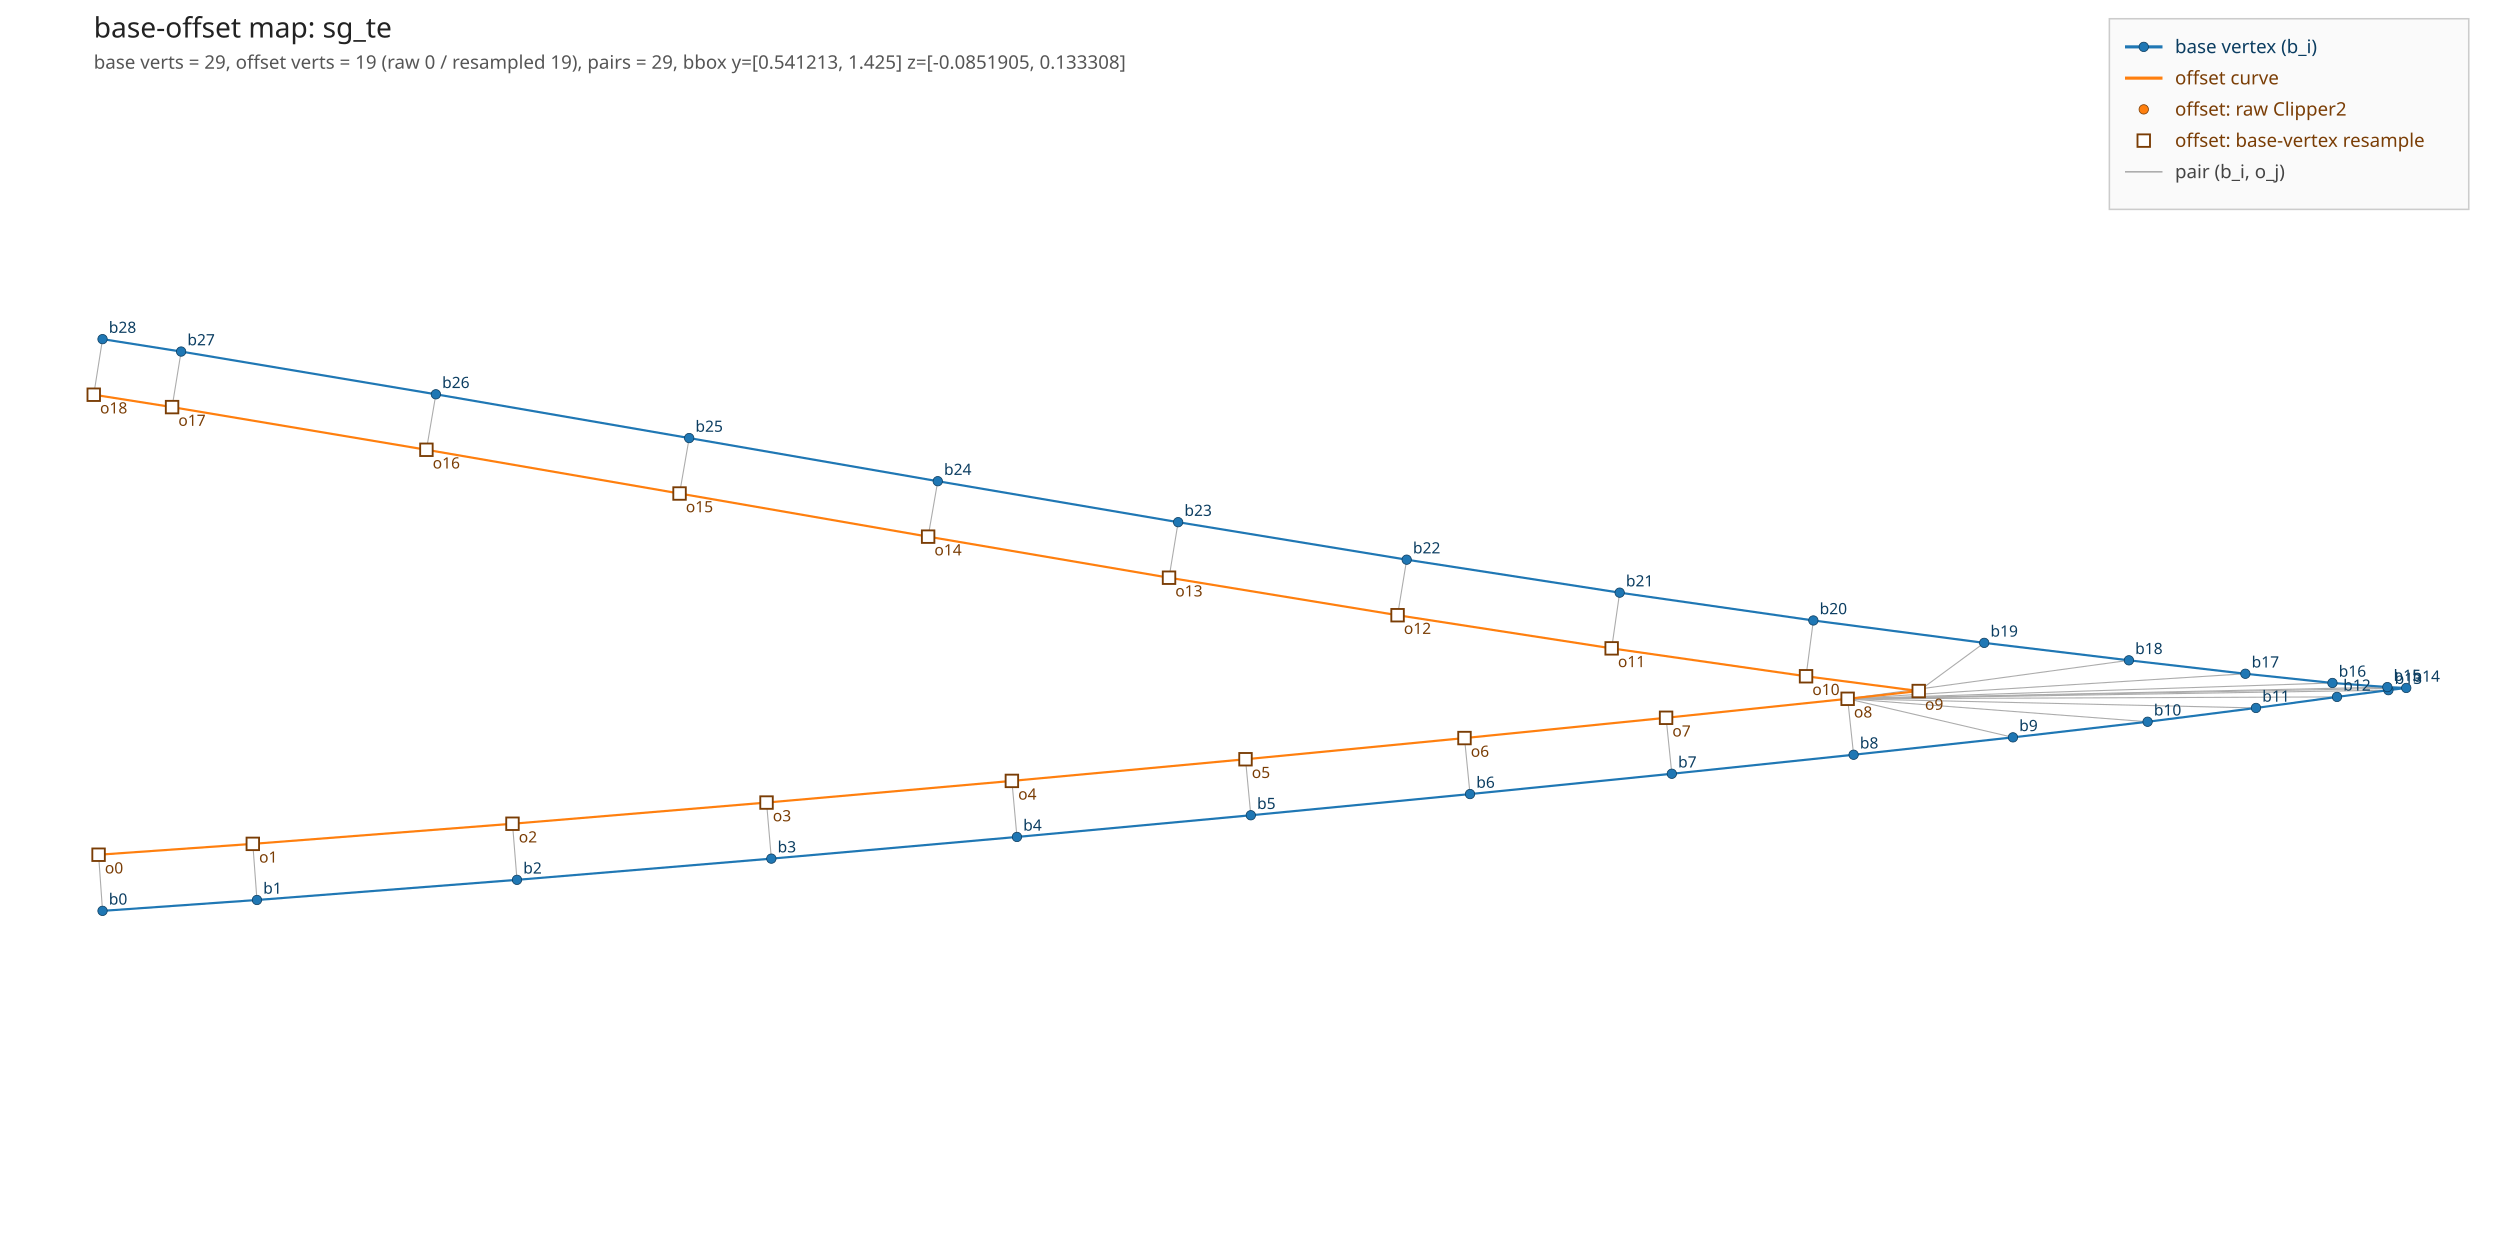
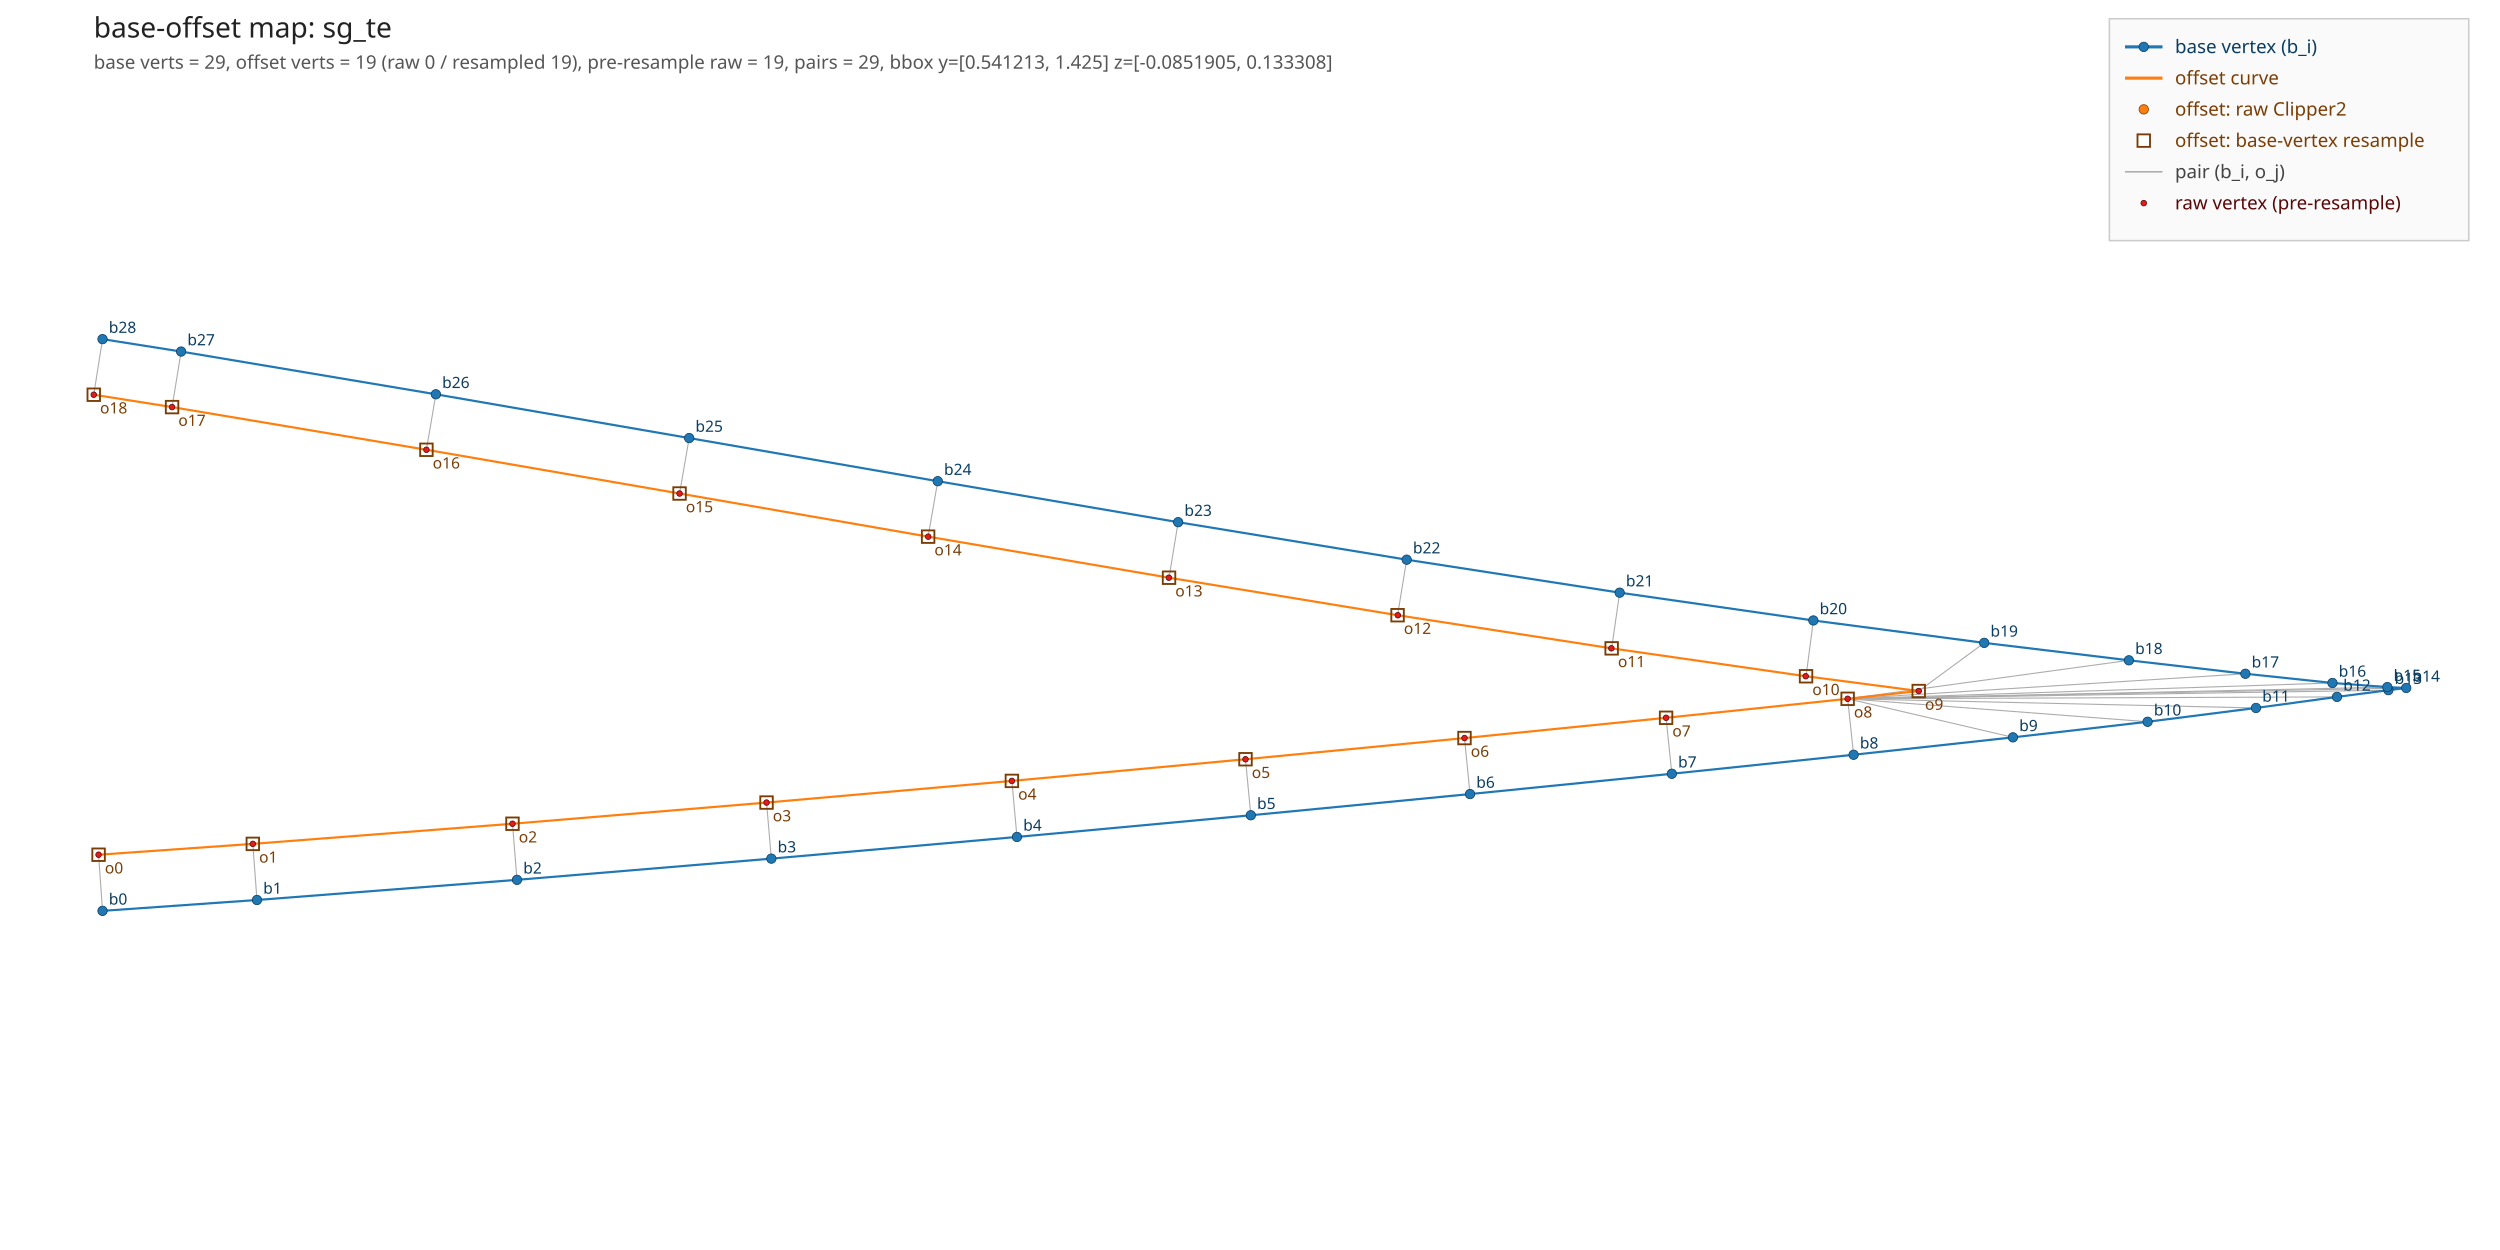
<svg xmlns="http://www.w3.org/2000/svg" viewBox="0 0 1600 800" width="1600" height="800">
  <rect width="100%" height="100%" fill="white" />
  <text x="60" y="24" font-family="sans-serif" font-size="18" fill="#222">base-offset map: sg_te</text>
-   <text x="60" y="44" font-family="sans-serif" font-size="12" fill="#555">base verts = 29,  offset verts = 19 (raw 0 / resampled 19),  pairs = 29,  bbox y=[0.541213, 1.425]  z=[-0.0851905, 0.133308]</text>
+   <text x="60" y="44" font-family="sans-serif" font-size="12" fill="#555">base verts = 29,  offset verts = 19 (raw 0 / resampled 19),  pre-resample raw = 19,  pairs = 29,  bbox y=[0.541213, 1.425]  z=[-0.0851905, 0.133308]</text>
  <g stroke="#888" stroke-width="0.7" opacity="0.7">
    <line x1="65.621" y1="582.95" x2="63.091" y2="547.025" />
    <line x1="164.456" y1="575.988" x2="161.8" y2="540.072" />
    <line x1="330.874" y1="563.094" x2="327.988" y2="527.196" />
    <line x1="493.662" y1="549.524" x2="490.582" y2="513.642" />
    <line x1="650.85" y1="535.645" x2="647.602" y2="499.778" />
    <line x1="800.518" y1="521.771" x2="797.122" y2="485.917" />
    <line x1="940.812" y1="508.201" x2="937.276" y2="472.361" />
    <line x1="1069.97" y1="495.208" x2="1066.29" y2="459.382" />
    <line x1="1186.31" y1="483.038" x2="1182.49" y2="447.228" />
    <line x1="1288.29" y1="471.911" x2="1182.49" y2="447.228" />
    <line x1="1374.46" y1="461.923" x2="1182.49" y2="447.228" />
    <line x1="1443.83" y1="453.09" x2="1182.49" y2="447.228" />
    <line x1="1495.68" y1="446.02" x2="1182.49" y2="447.228" />
    <line x1="1528.56" y1="441.704" x2="1182.49" y2="447.228" />
    <line x1="1540" y1="440.289" x2="1182.49" y2="447.228" />
    <line x1="1527.9" y1="439.747" x2="1182.49" y2="447.228" />
    <line x1="1492.76" y1="437.101" x2="1182.49" y2="447.228" />
    <line x1="1437.04" y1="431.206" x2="1182.49" y2="447.228" />
    <line x1="1362.5" y1="422.599" x2="1182.49" y2="447.228" />
    <line x1="1269.9" y1="411.438" x2="1227.98" y2="442.264" />
    <line x1="1160.55" y1="397.101" x2="1155.87" y2="432.81" />
    <line x1="1036.58" y1="379.301" x2="1031.46" y2="414.95" />
    <line x1="900.278" y1="358.195" x2="894.448" y2="393.734" />
    <line x1="754.011" y1="334.199" x2="748.181" y2="369.738" />
    <line x1="600.163" y1="307.973" x2="594.005" y2="343.457" />
    <line x1="441.067" y1="280.363" x2="434.916" y2="315.848" />
    <line x1="278.954" y1="252.35" x2="272.907" y2="287.853" />
    <line x1="115.917" y1="224.998" x2="110.127" y2="260.544" />
    <line x1="65.621" y1="217.05" x2="60" y2="252.622" />
  </g>
  <polyline fill="none" stroke="#1f77b4" stroke-width="1.4" points="65.621,582.95 164.456,575.988 330.874,563.094 493.662,549.524 650.85,535.645 800.518,521.771 940.812,508.201 1069.97,495.208 1186.31,483.038 1288.29,471.911 1374.46,461.923 1443.83,453.09 1495.68,446.02 1528.56,441.704 1540,440.289 1527.9,439.747 1492.76,437.101 1437.04,431.206 1362.5,422.599 1269.9,411.438 1160.55,397.101 1036.58,379.301 900.278,358.195 754.011,334.199 600.163,307.973 441.067,280.363 278.954,252.35 115.917,224.998 65.621,217.05 " />
  <polyline fill="none" stroke="#ff7f0e" stroke-width="1.4" points="63.091,547.025 161.8,540.072 327.988,527.196 490.582,513.642 647.602,499.778 797.122,485.917 937.276,472.361 1066.29,459.382 1182.49,447.228 1227.98,442.264 1155.87,432.81 1031.46,414.95 894.448,393.734 748.181,369.738 594.005,343.457 434.916,315.848 272.907,287.853 110.127,260.544 60,252.622 " />
  <circle cx="65.621" cy="582.95" r="3" fill="#1f77b4" stroke="#0b3d61" stroke-width="0.5" />
  <text x="69.621" y="578.95" font-family="sans-serif" font-size="10" fill="#0b3d61">b0</text>
  <circle cx="164.456" cy="575.988" r="3" fill="#1f77b4" stroke="#0b3d61" stroke-width="0.5" />
  <text x="168.456" y="571.988" font-family="sans-serif" font-size="10" fill="#0b3d61">b1</text>
  <circle cx="330.874" cy="563.094" r="3" fill="#1f77b4" stroke="#0b3d61" stroke-width="0.5" />
  <text x="334.874" y="559.094" font-family="sans-serif" font-size="10" fill="#0b3d61">b2</text>
  <circle cx="493.662" cy="549.524" r="3" fill="#1f77b4" stroke="#0b3d61" stroke-width="0.5" />
  <text x="497.662" y="545.524" font-family="sans-serif" font-size="10" fill="#0b3d61">b3</text>
  <circle cx="650.85" cy="535.645" r="3" fill="#1f77b4" stroke="#0b3d61" stroke-width="0.5" />
  <text x="654.85" y="531.645" font-family="sans-serif" font-size="10" fill="#0b3d61">b4</text>
  <circle cx="800.518" cy="521.771" r="3" fill="#1f77b4" stroke="#0b3d61" stroke-width="0.5" />
  <text x="804.518" y="517.771" font-family="sans-serif" font-size="10" fill="#0b3d61">b5</text>
  <circle cx="940.812" cy="508.201" r="3" fill="#1f77b4" stroke="#0b3d61" stroke-width="0.5" />
  <text x="944.812" y="504.201" font-family="sans-serif" font-size="10" fill="#0b3d61">b6</text>
  <circle cx="1069.97" cy="495.208" r="3" fill="#1f77b4" stroke="#0b3d61" stroke-width="0.5" />
  <text x="1073.97" y="491.208" font-family="sans-serif" font-size="10" fill="#0b3d61">b7</text>
  <circle cx="1186.31" cy="483.038" r="3" fill="#1f77b4" stroke="#0b3d61" stroke-width="0.5" />
  <text x="1190.31" y="479.038" font-family="sans-serif" font-size="10" fill="#0b3d61">b8</text>
  <circle cx="1288.29" cy="471.911" r="3" fill="#1f77b4" stroke="#0b3d61" stroke-width="0.5" />
  <text x="1292.29" y="467.911" font-family="sans-serif" font-size="10" fill="#0b3d61">b9</text>
  <circle cx="1374.46" cy="461.923" r="3" fill="#1f77b4" stroke="#0b3d61" stroke-width="0.5" />
  <text x="1378.46" y="457.923" font-family="sans-serif" font-size="10" fill="#0b3d61">b10</text>
  <circle cx="1443.83" cy="453.09" r="3" fill="#1f77b4" stroke="#0b3d61" stroke-width="0.5" />
  <text x="1447.83" y="449.09" font-family="sans-serif" font-size="10" fill="#0b3d61">b11</text>
  <circle cx="1495.68" cy="446.02" r="3" fill="#1f77b4" stroke="#0b3d61" stroke-width="0.5" />
  <text x="1499.68" y="442.02" font-family="sans-serif" font-size="10" fill="#0b3d61">b12</text>
  <circle cx="1528.56" cy="441.704" r="3" fill="#1f77b4" stroke="#0b3d61" stroke-width="0.5" />
  <text x="1532.56" y="437.704" font-family="sans-serif" font-size="10" fill="#0b3d61">b13</text>
  <circle cx="1540" cy="440.289" r="3" fill="#1f77b4" stroke="#0b3d61" stroke-width="0.5" />
  <text x="1544" y="436.289" font-family="sans-serif" font-size="10" fill="#0b3d61">b14</text>
  <circle cx="1527.9" cy="439.747" r="3" fill="#1f77b4" stroke="#0b3d61" stroke-width="0.5" />
  <text x="1531.9" y="435.747" font-family="sans-serif" font-size="10" fill="#0b3d61">b15</text>
  <circle cx="1492.76" cy="437.101" r="3" fill="#1f77b4" stroke="#0b3d61" stroke-width="0.5" />
  <text x="1496.76" y="433.101" font-family="sans-serif" font-size="10" fill="#0b3d61">b16</text>
  <circle cx="1437.04" cy="431.206" r="3" fill="#1f77b4" stroke="#0b3d61" stroke-width="0.5" />
  <text x="1441.04" y="427.206" font-family="sans-serif" font-size="10" fill="#0b3d61">b17</text>
  <circle cx="1362.5" cy="422.599" r="3" fill="#1f77b4" stroke="#0b3d61" stroke-width="0.5" />
  <text x="1366.5" y="418.599" font-family="sans-serif" font-size="10" fill="#0b3d61">b18</text>
  <circle cx="1269.9" cy="411.438" r="3" fill="#1f77b4" stroke="#0b3d61" stroke-width="0.5" />
  <text x="1273.9" y="407.438" font-family="sans-serif" font-size="10" fill="#0b3d61">b19</text>
  <circle cx="1160.55" cy="397.101" r="3" fill="#1f77b4" stroke="#0b3d61" stroke-width="0.5" />
  <text x="1164.55" y="393.101" font-family="sans-serif" font-size="10" fill="#0b3d61">b20</text>
  <circle cx="1036.58" cy="379.301" r="3" fill="#1f77b4" stroke="#0b3d61" stroke-width="0.5" />
  <text x="1040.58" y="375.301" font-family="sans-serif" font-size="10" fill="#0b3d61">b21</text>
  <circle cx="900.278" cy="358.195" r="3" fill="#1f77b4" stroke="#0b3d61" stroke-width="0.5" />
  <text x="904.278" y="354.195" font-family="sans-serif" font-size="10" fill="#0b3d61">b22</text>
  <circle cx="754.011" cy="334.199" r="3" fill="#1f77b4" stroke="#0b3d61" stroke-width="0.5" />
  <text x="758.011" y="330.199" font-family="sans-serif" font-size="10" fill="#0b3d61">b23</text>
  <circle cx="600.163" cy="307.973" r="3" fill="#1f77b4" stroke="#0b3d61" stroke-width="0.5" />
  <text x="604.163" y="303.973" font-family="sans-serif" font-size="10" fill="#0b3d61">b24</text>
  <circle cx="441.067" cy="280.363" r="3" fill="#1f77b4" stroke="#0b3d61" stroke-width="0.5" />
  <text x="445.067" y="276.363" font-family="sans-serif" font-size="10" fill="#0b3d61">b25</text>
  <circle cx="278.954" cy="252.35" r="3" fill="#1f77b4" stroke="#0b3d61" stroke-width="0.5" />
  <text x="282.954" y="248.35" font-family="sans-serif" font-size="10" fill="#0b3d61">b26</text>
  <circle cx="115.917" cy="224.998" r="3" fill="#1f77b4" stroke="#0b3d61" stroke-width="0.5" />
  <text x="119.917" y="220.998" font-family="sans-serif" font-size="10" fill="#0b3d61">b27</text>
  <circle cx="65.621" cy="217.05" r="3" fill="#1f77b4" stroke="#0b3d61" stroke-width="0.5" />
  <text x="69.621" y="213.05" font-family="sans-serif" font-size="10" fill="#0b3d61">b28</text>
-   <rect x="59.091" y="543.025" width="8" height="8" fill="white" stroke="#7a3d05" stroke-width="1.2" />
+   <rect x="59.091" y="543.025" width="8" height="8" fill="none" stroke="#7a3d05" stroke-width="1.2" />
  <text x="67.091" y="559.025" font-family="sans-serif" font-size="10" fill="#7a3d05">o0</text>
-   <rect x="157.8" y="536.072" width="8" height="8" fill="white" stroke="#7a3d05" stroke-width="1.2" />
+   <rect x="157.8" y="536.072" width="8" height="8" fill="none" stroke="#7a3d05" stroke-width="1.2" />
  <text x="165.8" y="552.072" font-family="sans-serif" font-size="10" fill="#7a3d05">o1</text>
-   <rect x="323.988" y="523.196" width="8" height="8" fill="white" stroke="#7a3d05" stroke-width="1.2" />
+   <rect x="323.988" y="523.196" width="8" height="8" fill="none" stroke="#7a3d05" stroke-width="1.2" />
  <text x="331.988" y="539.196" font-family="sans-serif" font-size="10" fill="#7a3d05">o2</text>
-   <rect x="486.582" y="509.642" width="8" height="8" fill="white" stroke="#7a3d05" stroke-width="1.2" />
+   <rect x="486.582" y="509.642" width="8" height="8" fill="none" stroke="#7a3d05" stroke-width="1.2" />
  <text x="494.582" y="525.642" font-family="sans-serif" font-size="10" fill="#7a3d05">o3</text>
-   <rect x="643.602" y="495.778" width="8" height="8" fill="white" stroke="#7a3d05" stroke-width="1.2" />
+   <rect x="643.602" y="495.778" width="8" height="8" fill="none" stroke="#7a3d05" stroke-width="1.2" />
  <text x="651.602" y="511.778" font-family="sans-serif" font-size="10" fill="#7a3d05">o4</text>
-   <rect x="793.122" y="481.917" width="8" height="8" fill="white" stroke="#7a3d05" stroke-width="1.2" />
+   <rect x="793.122" y="481.917" width="8" height="8" fill="none" stroke="#7a3d05" stroke-width="1.2" />
  <text x="801.122" y="497.917" font-family="sans-serif" font-size="10" fill="#7a3d05">o5</text>
-   <rect x="933.276" y="468.361" width="8" height="8" fill="white" stroke="#7a3d05" stroke-width="1.2" />
+   <rect x="933.276" y="468.361" width="8" height="8" fill="none" stroke="#7a3d05" stroke-width="1.2" />
  <text x="941.276" y="484.361" font-family="sans-serif" font-size="10" fill="#7a3d05">o6</text>
-   <rect x="1062.29" y="455.382" width="8" height="8" fill="white" stroke="#7a3d05" stroke-width="1.2" />
+   <rect x="1062.29" y="455.382" width="8" height="8" fill="none" stroke="#7a3d05" stroke-width="1.2" />
  <text x="1070.29" y="471.382" font-family="sans-serif" font-size="10" fill="#7a3d05">o7</text>
-   <rect x="1178.49" y="443.228" width="8" height="8" fill="white" stroke="#7a3d05" stroke-width="1.2" />
+   <rect x="1178.49" y="443.228" width="8" height="8" fill="none" stroke="#7a3d05" stroke-width="1.2" />
  <text x="1186.49" y="459.228" font-family="sans-serif" font-size="10" fill="#7a3d05">o8</text>
-   <rect x="1223.98" y="438.264" width="8" height="8" fill="white" stroke="#7a3d05" stroke-width="1.2" />
+   <rect x="1223.98" y="438.264" width="8" height="8" fill="none" stroke="#7a3d05" stroke-width="1.2" />
  <text x="1231.98" y="454.264" font-family="sans-serif" font-size="10" fill="#7a3d05">o9</text>
-   <rect x="1151.87" y="428.81" width="8" height="8" fill="white" stroke="#7a3d05" stroke-width="1.2" />
+   <rect x="1151.87" y="428.81" width="8" height="8" fill="none" stroke="#7a3d05" stroke-width="1.2" />
  <text x="1159.87" y="444.81" font-family="sans-serif" font-size="10" fill="#7a3d05">o10</text>
-   <rect x="1027.46" y="410.95" width="8" height="8" fill="white" stroke="#7a3d05" stroke-width="1.2" />
+   <rect x="1027.46" y="410.95" width="8" height="8" fill="none" stroke="#7a3d05" stroke-width="1.2" />
  <text x="1035.46" y="426.95" font-family="sans-serif" font-size="10" fill="#7a3d05">o11</text>
-   <rect x="890.448" y="389.734" width="8" height="8" fill="white" stroke="#7a3d05" stroke-width="1.2" />
+   <rect x="890.448" y="389.734" width="8" height="8" fill="none" stroke="#7a3d05" stroke-width="1.2" />
  <text x="898.448" y="405.734" font-family="sans-serif" font-size="10" fill="#7a3d05">o12</text>
-   <rect x="744.181" y="365.738" width="8" height="8" fill="white" stroke="#7a3d05" stroke-width="1.2" />
+   <rect x="744.181" y="365.738" width="8" height="8" fill="none" stroke="#7a3d05" stroke-width="1.2" />
  <text x="752.181" y="381.738" font-family="sans-serif" font-size="10" fill="#7a3d05">o13</text>
-   <rect x="590.005" y="339.457" width="8" height="8" fill="white" stroke="#7a3d05" stroke-width="1.2" />
+   <rect x="590.005" y="339.457" width="8" height="8" fill="none" stroke="#7a3d05" stroke-width="1.2" />
  <text x="598.005" y="355.457" font-family="sans-serif" font-size="10" fill="#7a3d05">o14</text>
-   <rect x="430.916" y="311.848" width="8" height="8" fill="white" stroke="#7a3d05" stroke-width="1.2" />
+   <rect x="430.916" y="311.848" width="8" height="8" fill="none" stroke="#7a3d05" stroke-width="1.2" />
  <text x="438.916" y="327.848" font-family="sans-serif" font-size="10" fill="#7a3d05">o15</text>
-   <rect x="268.907" y="283.853" width="8" height="8" fill="white" stroke="#7a3d05" stroke-width="1.2" />
+   <rect x="268.907" y="283.853" width="8" height="8" fill="none" stroke="#7a3d05" stroke-width="1.2" />
  <text x="276.907" y="299.853" font-family="sans-serif" font-size="10" fill="#7a3d05">o16</text>
-   <rect x="106.127" y="256.544" width="8" height="8" fill="white" stroke="#7a3d05" stroke-width="1.2" />
+   <rect x="106.127" y="256.544" width="8" height="8" fill="none" stroke="#7a3d05" stroke-width="1.2" />
  <text x="114.127" y="272.544" font-family="sans-serif" font-size="10" fill="#7a3d05">o17</text>
-   <rect x="56" y="248.622" width="8" height="8" fill="white" stroke="#7a3d05" stroke-width="1.2" />
+   <rect x="56" y="248.622" width="8" height="8" fill="none" stroke="#7a3d05" stroke-width="1.2" />
  <text x="64" y="264.622" font-family="sans-serif" font-size="10" fill="#7a3d05">o18</text>
+   <circle cx="63.091" cy="547.025" r="1.8" fill="#e41a1c" stroke="#5a0606" stroke-width="0.5" />
+   <circle cx="161.8" cy="540.072" r="1.8" fill="#e41a1c" stroke="#5a0606" stroke-width="0.5" />
+   <circle cx="327.988" cy="527.196" r="1.8" fill="#e41a1c" stroke="#5a0606" stroke-width="0.5" />
+   <circle cx="490.582" cy="513.642" r="1.8" fill="#e41a1c" stroke="#5a0606" stroke-width="0.5" />
+   <circle cx="647.602" cy="499.778" r="1.8" fill="#e41a1c" stroke="#5a0606" stroke-width="0.5" />
+   <circle cx="797.122" cy="485.917" r="1.8" fill="#e41a1c" stroke="#5a0606" stroke-width="0.5" />
+   <circle cx="937.276" cy="472.361" r="1.8" fill="#e41a1c" stroke="#5a0606" stroke-width="0.5" />
+   <circle cx="1066.29" cy="459.382" r="1.8" fill="#e41a1c" stroke="#5a0606" stroke-width="0.5" />
+   <circle cx="1182.49" cy="447.228" r="1.8" fill="#e41a1c" stroke="#5a0606" stroke-width="0.5" />
+   <circle cx="1227.98" cy="442.264" r="1.8" fill="#e41a1c" stroke="#5a0606" stroke-width="0.5" />
+   <circle cx="1155.65" cy="432.781" r="1.8" fill="#e41a1c" stroke="#5a0606" stroke-width="0.5" />
+   <circle cx="1031.27" cy="414.922" r="1.8" fill="#e41a1c" stroke="#5a0606" stroke-width="0.5" />
+   <circle cx="894.607" cy="393.761" r="1.8" fill="#e41a1c" stroke="#5a0606" stroke-width="0.5" />
+   <circle cx="748.07" cy="369.72" r="1.8" fill="#e41a1c" stroke="#5a0606" stroke-width="0.5" />
+   <circle cx="594.058" cy="343.466" r="1.8" fill="#e41a1c" stroke="#5a0606" stroke-width="0.5" />
+   <circle cx="434.916" cy="315.848" r="1.8" fill="#e41a1c" stroke="#5a0606" stroke-width="0.5" />
+   <circle cx="272.907" cy="287.853" r="1.8" fill="#e41a1c" stroke="#5a0606" stroke-width="0.5" />
+   <circle cx="110.127" cy="260.544" r="1.8" fill="#e41a1c" stroke="#5a0606" stroke-width="0.5" />
+   <circle cx="60" cy="252.622" r="1.8" fill="#e41a1c" stroke="#5a0606" stroke-width="0.5" />
  <g font-family="sans-serif" font-size="12">
-     <rect x="1350" y="12" width="230" height="122" fill="#fafafa" stroke="#ccc" />
+     <rect x="1350" y="12" width="230" height="142" fill="#fafafa" stroke="#ccc" />
    <line x1="1360" y1="30" x2="1384" y2="30" stroke="#1f77b4" stroke-width="2" />
    <circle cx="1372" cy="30" r="3" fill="#1f77b4" stroke="#0b3d61" stroke-width="0.5" />
    <text x="1392" y="34" font-family="sans-serif" font-size="12" fill="#0b3d61">base vertex (b_i)</text>
    <line x1="1360" y1="50" x2="1384" y2="50" stroke="#ff7f0e" stroke-width="2" />
    <text x="1392" y="54" font-family="sans-serif" font-size="12" fill="#7a3d05">offset curve</text>
    <circle cx="1372" cy="70" r="3" fill="#ff7f0e" stroke="#7a3d05" stroke-width="0.5" />
    <text x="1392" y="74" font-family="sans-serif" font-size="12" fill="#7a3d05">offset: raw Clipper2</text>
    <rect x="1368" y="86" width="8" height="8" fill="white" stroke="#7a3d05" stroke-width="1.2" />
    <text x="1392" y="94" font-family="sans-serif" font-size="12" fill="#7a3d05">offset: base-vertex resample</text>
    <line x1="1360" y1="110" x2="1384" y2="110" stroke="#888" stroke-width="0.7" />
    <text x="1392" y="114" font-family="sans-serif" font-size="12" fill="#444">pair (b_i, o_j)</text>
+     <circle cx="1372" cy="130" r="1.8" fill="#e41a1c" stroke="#5a0606" stroke-width="0.5" />
+     <text x="1392" y="134" font-family="sans-serif" font-size="12" fill="#5a0606">raw vertex (pre-resample)</text>
  </g>
</svg>
